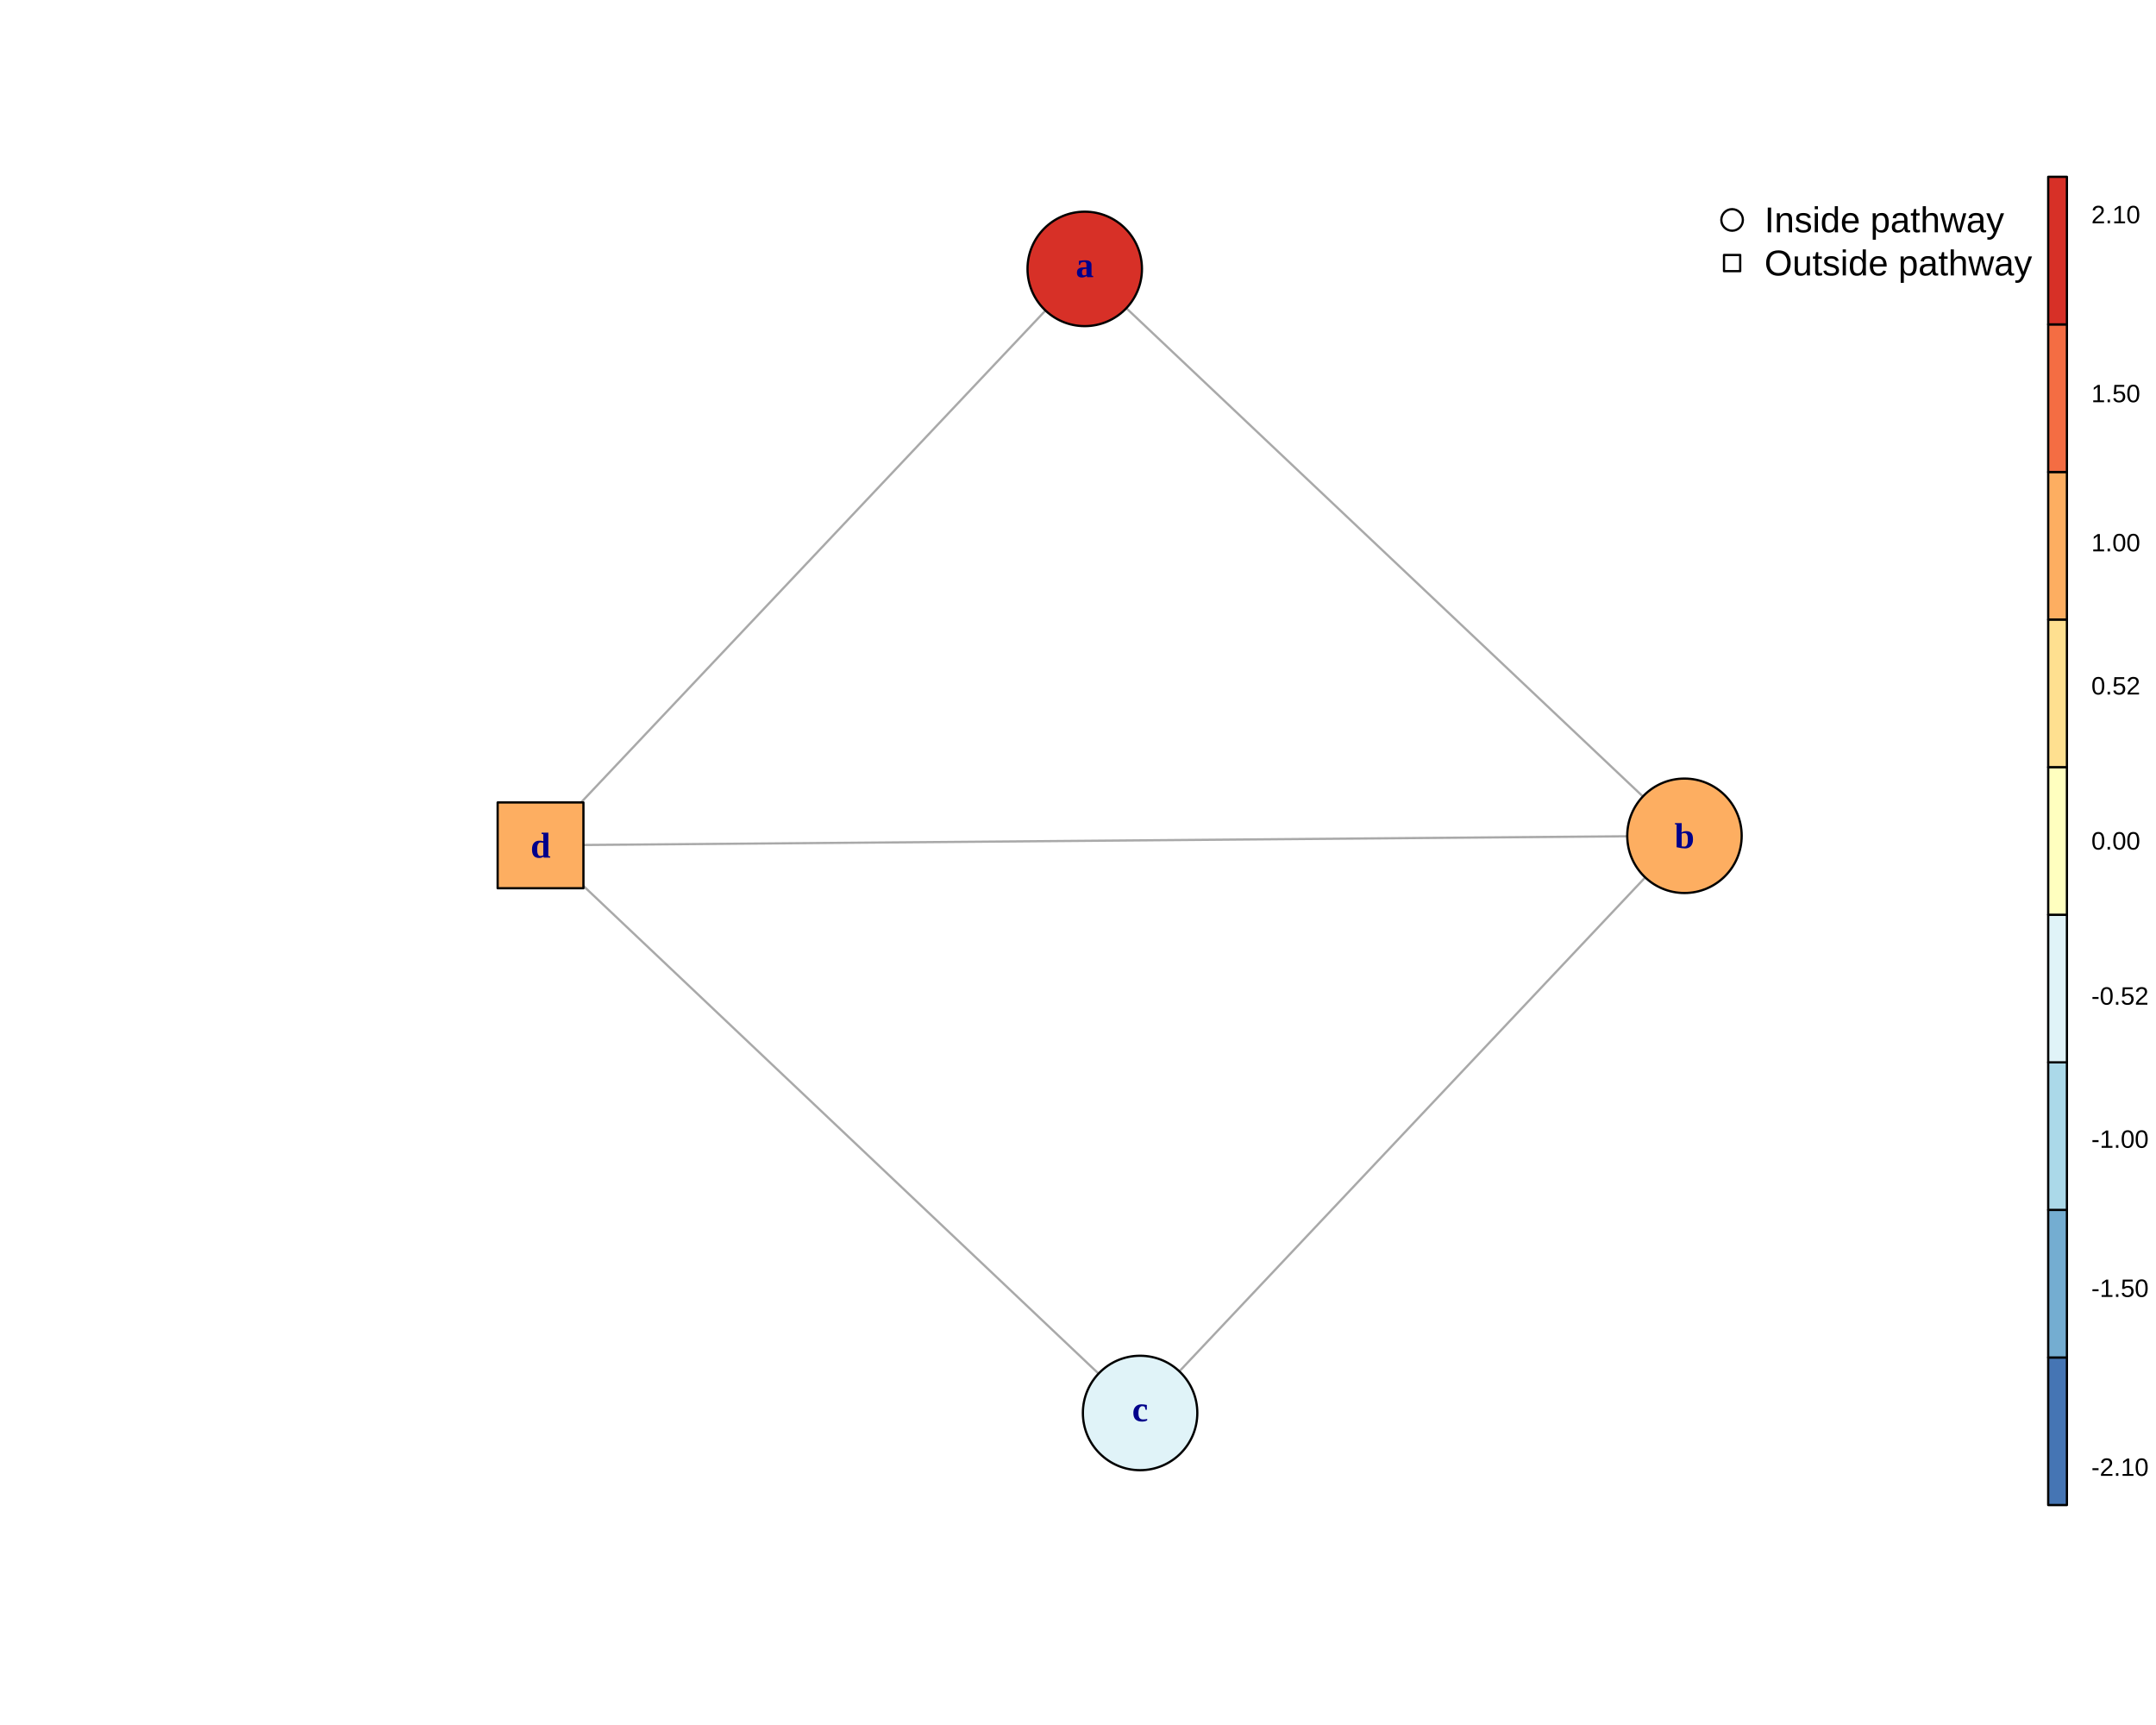
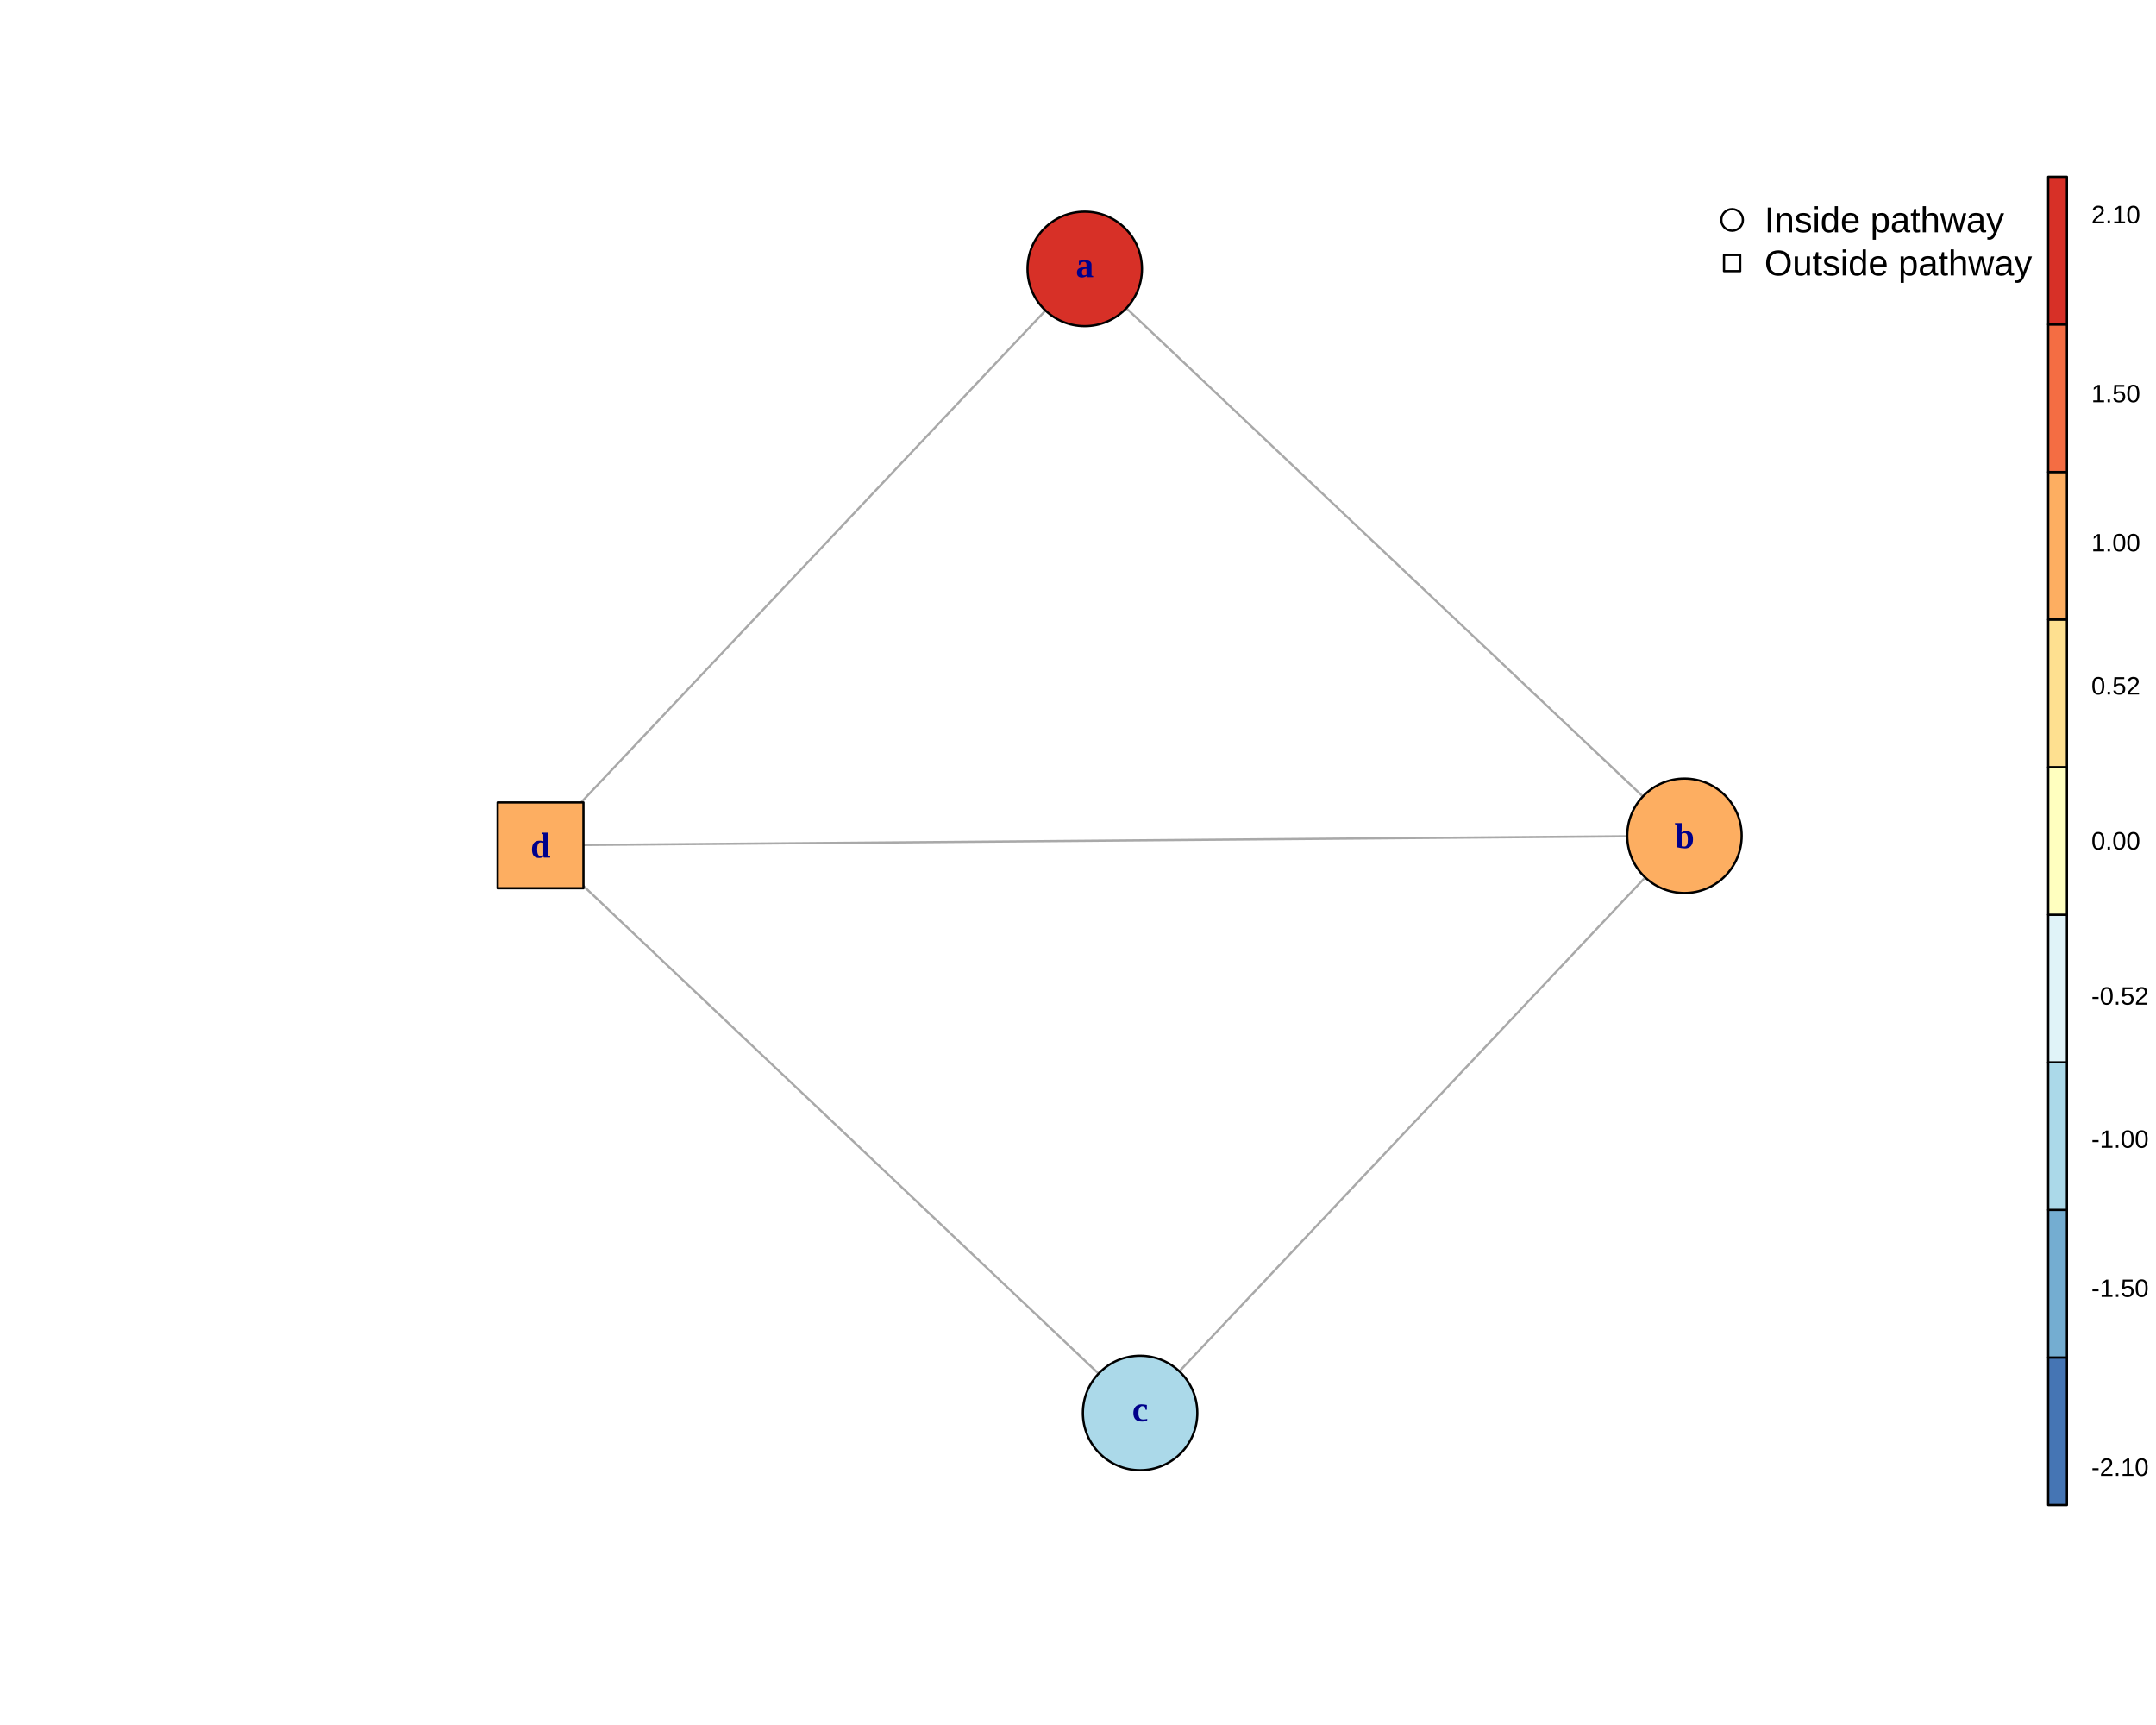
<svg xmlns="http://www.w3.org/2000/svg" viewBox="0 0 720.00 576.00">
  <defs>
    <style type="text/css">
    line, polyline, polygon, path, rect, circle {
      fill: none;
      stroke: #000000;
      stroke-linecap: round;
      stroke-linejoin: round;
      stroke-miterlimit: 10.00;
    }
  </style>
  </defs>
  <rect width="100%" height="100%" style="stroke: none; fill: #FFFFFF;" />
  <defs>
    <clipPath id="cpNTkuMDR8Njg0LjAwfDUwMi41Nnw1OS4wNA==">
      <rect x="59.04" y="59.04" width="624.96" height="443.52" />
    </clipPath>
  </defs>
  <line x1="372.67" y1="99.63" x2="552.12" y2="269.24" style="stroke-width: 0.75; stroke: #A9A9A9;" clip-path="url(#cpNTkuMDR8Njg0LjAwfDUwMi41Nnw1OS4wNA==)" />
  <line x1="352.42" y1="100.21" x2="194.04" y2="267.95" style="stroke-width: 0.75; stroke: #A9A9A9;" clip-path="url(#cpNTkuMDR8Njg0LjAwfDUwMi41Nnw1OS4wNA==)" />
  <line x1="548.20" y1="279.20" x2="194.84" y2="282.15" style="stroke-width: 0.75; stroke: #A9A9A9;" clip-path="url(#cpNTkuMDR8Njg0LjAwfDUwMi41Nnw1OS4wNA==)" />
  <line x1="552.70" y1="289.50" x2="390.57" y2="461.39" style="stroke-width: 0.75; stroke: #A9A9A9;" clip-path="url(#cpNTkuMDR8Njg0LjAwfDUwMi41Nnw1OS4wNA==)" />
  <line x1="194.84" y1="295.83" x2="370.34" y2="461.96" style="stroke-width: 0.75; stroke: #A9A9A9;" clip-path="url(#cpNTkuMDR8Njg0LjAwfDUwMi41Nnw1OS4wNA==)" />
  <circle cx="362.25" cy="89.79" r="14.33pt" style="stroke-width: 0.75; fill: #D73027;" clip-path="url(#cpNTkuMDR8Njg0LjAwfDUwMi41Nnw1OS4wNA==)" />
  <circle cx="562.53" cy="279.08" r="14.33pt" style="stroke-width: 0.75; fill: #FDAE61;" clip-path="url(#cpNTkuMDR8Njg0LjAwfDUwMi41Nnw1OS4wNA==)" />
  <rect x="166.19" y="267.95" width="28.65" height="28.65" style="stroke-width: 0.75; fill: #FDAE61;" clip-path="url(#cpNTkuMDR8Njg0LjAwfDUwMi41Nnw1OS4wNA==)" />
-   <circle cx="380.74" cy="471.81" r="14.33pt" style="stroke-width: 0.75; fill: #E0F3F8;" clip-path="url(#cpNTkuMDR8Njg0LjAwfDUwMi41Nnw1OS4wNA==)" />
+   <circle cx="380.74" cy="471.81" r="14.33pt" style="stroke-width: 0.75; fill: #ABD9E9;" clip-path="url(#cpNTkuMDR8Njg0LjAwfDUwMi41Nnw1OS4wNA==)" />
  <defs>
    <clipPath id="cpMC4wMHw3MjAuMDB8NTc2LjAwfDAuMDA=">
      <rect x="0.00" y="0.00" width="720.00" height="576.00" />
    </clipPath>
  </defs>
  <g clip-path="url(#cpMC4wMHw3MjAuMDB8NTc2LjAwfDAuMDA=)">
    <text x="359.25" y="92.54" style="font-size: 12.00px; font-weight: bold; fill: #00008B; font-family: Liberation Serif;" textLength="6.00px" lengthAdjust="spacingAndGlyphs">a</text>
  </g>
  <g clip-path="url(#cpMC4wMHw3MjAuMDB8NTc2LjAwfDAuMDA=)">
    <text x="559.19" y="283.18" style="font-size: 12.00px; font-weight: bold; fill: #00008B; font-family: Liberation Serif;" textLength="6.67px" lengthAdjust="spacingAndGlyphs">b</text>
  </g>
  <g clip-path="url(#cpMC4wMHw3MjAuMDB8NTc2LjAwfDAuMDA=)">
    <text x="177.18" y="286.37" style="font-size: 12.00px; font-weight: bold; fill: #00008B; font-family: Liberation Serif;" textLength="6.67px" lengthAdjust="spacingAndGlyphs">d</text>
  </g>
  <g clip-path="url(#cpMC4wMHw3MjAuMDB8NTc2LjAwfDAuMDA=)">
    <text x="378.08" y="474.58" style="font-size: 12.00px; font-weight: bold; fill: #00008B; font-family: Liberation Serif;" textLength="5.33px" lengthAdjust="spacingAndGlyphs">c</text>
  </g>
  <polygon points="684.00,502.56 684.00,453.28 690.25,453.28 690.25,502.56 " style="stroke-width: 0.75; fill: #4575B4;" clip-path="url(#cpMC4wMHw3MjAuMDB8NTc2LjAwfDAuMDA=)" />
  <polygon points="684.00,453.28 684.00,404.00 690.25,404.00 690.25,453.28 " style="stroke-width: 0.75; fill: #74ADD1;" clip-path="url(#cpMC4wMHw3MjAuMDB8NTc2LjAwfDAuMDA=)" />
  <polygon points="684.00,404.00 684.00,354.72 690.25,354.72 690.25,404.00 " style="stroke-width: 0.75; fill: #ABD9E9;" clip-path="url(#cpMC4wMHw3MjAuMDB8NTc2LjAwfDAuMDA=)" />
  <polygon points="684.00,354.72 684.00,305.44 690.25,305.44 690.25,354.72 " style="stroke-width: 0.75; fill: #E0F3F8;" clip-path="url(#cpMC4wMHw3MjAuMDB8NTc2LjAwfDAuMDA=)" />
  <polygon points="684.00,305.44 684.00,256.16 690.25,256.16 690.25,305.44 " style="stroke-width: 0.75; fill: #FFFFBF;" clip-path="url(#cpMC4wMHw3MjAuMDB8NTc2LjAwfDAuMDA=)" />
  <polygon points="684.00,256.16 684.00,206.88 690.25,206.88 690.25,256.16 " style="stroke-width: 0.75; fill: #FEE090;" clip-path="url(#cpMC4wMHw3MjAuMDB8NTc2LjAwfDAuMDA=)" />
  <polygon points="684.00,206.88 684.00,157.60 690.25,157.60 690.25,206.88 " style="stroke-width: 0.75; fill: #FDAE61;" clip-path="url(#cpMC4wMHw3MjAuMDB8NTc2LjAwfDAuMDA=)" />
  <polygon points="684.00,157.60 684.00,108.32 690.25,108.32 690.25,157.60 " style="stroke-width: 0.75; fill: #F46D43;" clip-path="url(#cpMC4wMHw3MjAuMDB8NTc2LjAwfDAuMDA=)" />
  <polygon points="684.00,108.32 684.00,59.04 690.25,59.04 690.25,108.32 " style="stroke-width: 0.75; fill: #D73027;" clip-path="url(#cpMC4wMHw3MjAuMDB8NTc2LjAwfDAuMDA=)" />
  <g clip-path="url(#cpMC4wMHw3MjAuMDB8NTc2LjAwfDAuMDA=)">
    <text x="698.40" y="492.81" style="font-size: 8.40px; font-family: Liberation Sans;" textLength="19.14px" lengthAdjust="spacingAndGlyphs">-2.10</text>
  </g>
  <g clip-path="url(#cpMC4wMHw3MjAuMDB8NTc2LjAwfDAuMDA=)">
    <text x="698.40" y="433.06" style="font-size: 8.40px; font-family: Liberation Sans;" textLength="19.14px" lengthAdjust="spacingAndGlyphs">-1.50</text>
  </g>
  <g clip-path="url(#cpMC4wMHw3MjAuMDB8NTc2LjAwfDAuMDA=)">
    <text x="698.40" y="383.27" style="font-size: 8.40px; font-family: Liberation Sans;" textLength="19.14px" lengthAdjust="spacingAndGlyphs">-1.00</text>
  </g>
  <g clip-path="url(#cpMC4wMHw3MjAuMDB8NTc2LjAwfDAuMDA=)">
    <text x="698.40" y="335.47" style="font-size: 8.40px; font-family: Liberation Sans;" textLength="19.14px" lengthAdjust="spacingAndGlyphs">-0.52</text>
  </g>
  <g clip-path="url(#cpMC4wMHw3MjAuMDB8NTc2LjAwfDAuMDA=)">
    <text x="698.40" y="283.68" style="font-size: 8.40px; font-family: Liberation Sans;" textLength="16.34px" lengthAdjust="spacingAndGlyphs">0.00</text>
  </g>
  <g clip-path="url(#cpMC4wMHw3MjAuMDB8NTc2LjAwfDAuMDA=)">
    <text x="698.40" y="231.90" style="font-size: 8.40px; font-family: Liberation Sans;" textLength="16.34px" lengthAdjust="spacingAndGlyphs">0.52</text>
  </g>
  <g clip-path="url(#cpMC4wMHw3MjAuMDB8NTc2LjAwfDAuMDA=)">
    <text x="698.40" y="184.10" style="font-size: 8.40px; font-family: Liberation Sans;" textLength="16.34px" lengthAdjust="spacingAndGlyphs">1.00</text>
  </g>
  <g clip-path="url(#cpMC4wMHw3MjAuMDB8NTc2LjAwfDAuMDA=)">
    <text x="698.40" y="134.31" style="font-size: 8.40px; font-family: Liberation Sans;" textLength="16.34px" lengthAdjust="spacingAndGlyphs">1.50</text>
  </g>
  <g clip-path="url(#cpMC4wMHw3MjAuMDB8NTc2LjAwfDAuMDA=)">
    <text x="698.40" y="74.56" style="font-size: 8.40px; font-family: Liberation Sans;" textLength="16.34px" lengthAdjust="spacingAndGlyphs">2.10</text>
  </g>
  <circle cx="578.44" cy="73.44" r="2.70pt" style="stroke-width: 0.75;" clip-path="url(#cpMC4wMHw3MjAuMDB8NTc2LjAwfDAuMDA=)" />
  <rect x="575.74" y="85.14" width="5.40" height="5.40" style="stroke-width: 0.75;" clip-path="url(#cpMC4wMHw3MjAuMDB8NTc2LjAwfDAuMDA=)" />
  <g clip-path="url(#cpMC4wMHw3MjAuMDB8NTc2LjAwfDAuMDA=)">
    <text x="589.24" y="77.56" style="font-size: 12.00px; font-family: Liberation Sans;" textLength="80.03px" lengthAdjust="spacingAndGlyphs">Inside pathway</text>
  </g>
  <g clip-path="url(#cpMC4wMHw3MjAuMDB8NTc2LjAwfDAuMDA=)">
    <text x="589.24" y="91.97" style="font-size: 12.00px; font-family: Liberation Sans;" textLength="89.36px" lengthAdjust="spacingAndGlyphs">Outside pathway</text>
  </g>
</svg>
